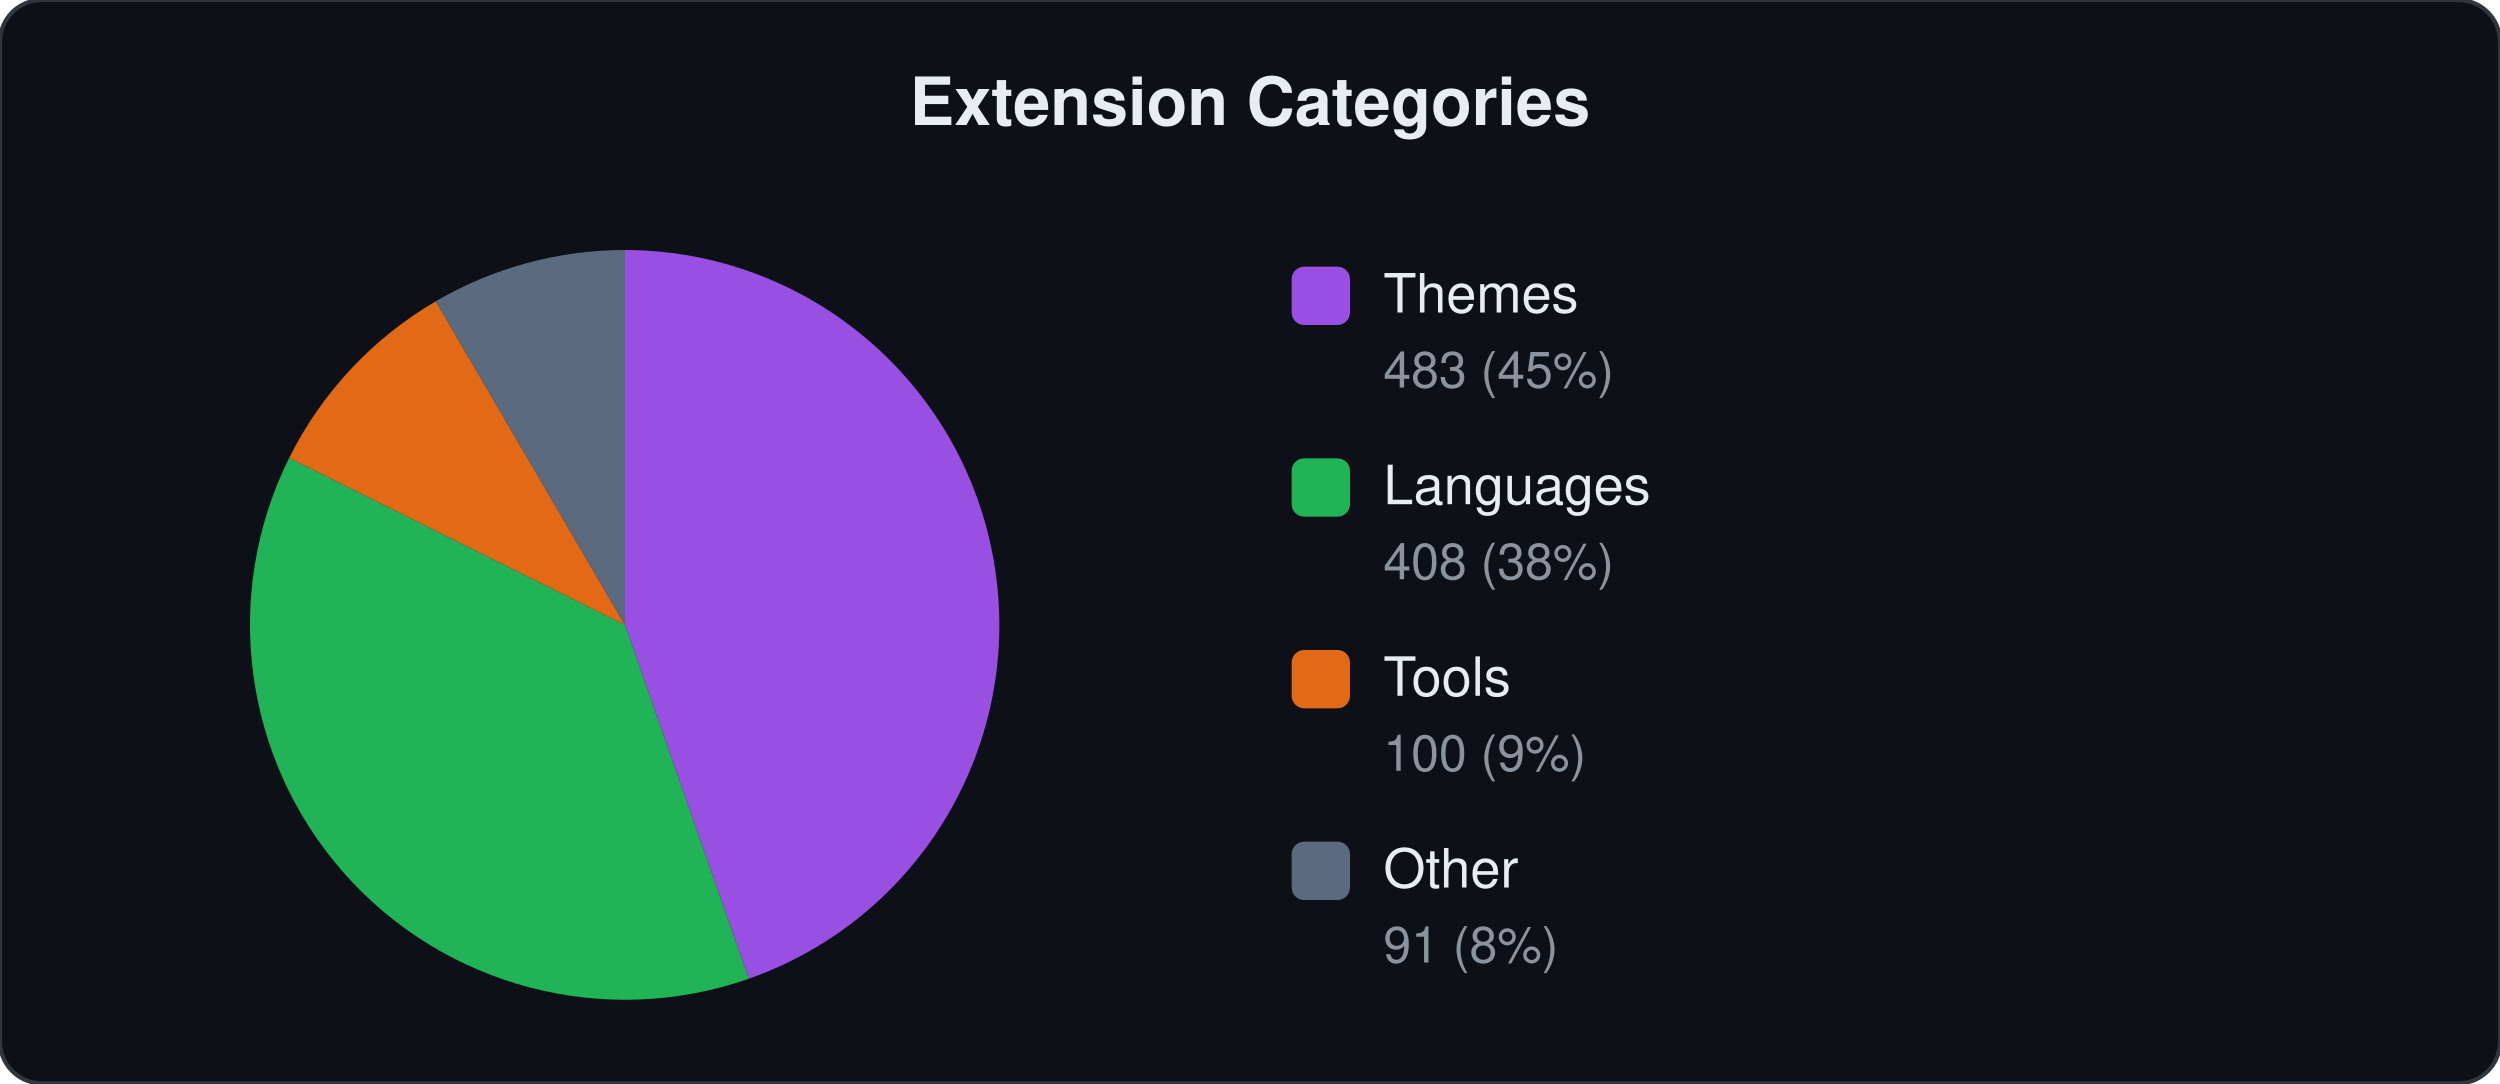
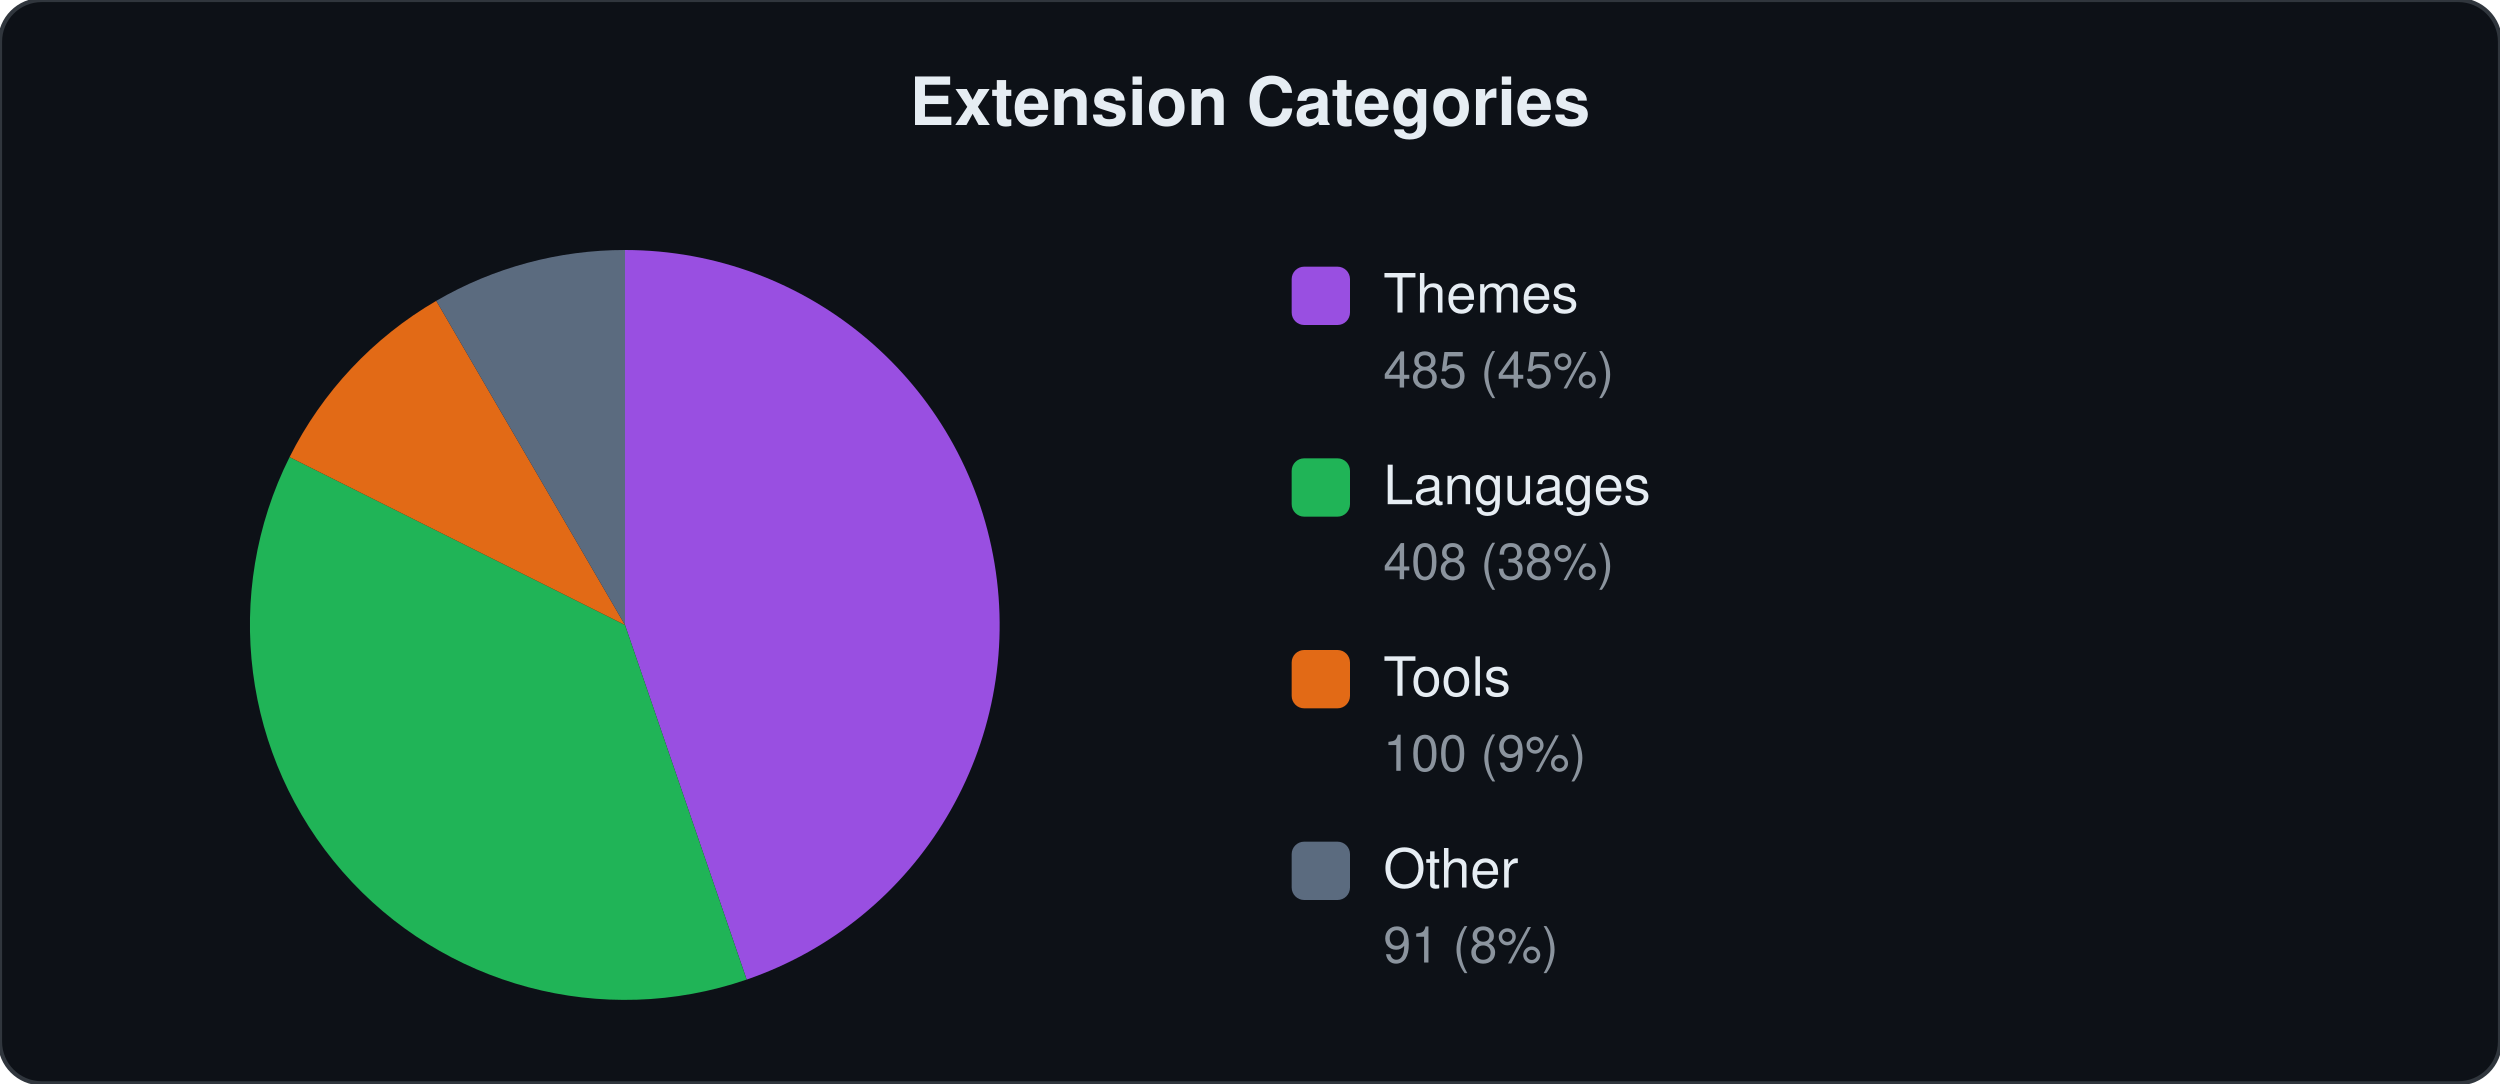
<svg xmlns="http://www.w3.org/2000/svg" viewBox="0 0 600 260" width="600" height="260">
  <style>text{font-family:-apple-system,BlinkMacSystemFont,"Segoe UI",Helvetica,Arial,sans-serif;fill:#e6edf3}.label{font-size:13px}.count{font-size:12px;fill:#8b949e}.title{font-size:16px;font-weight:600}</style>
  <rect width="600" height="260" rx="10" fill="#0d1117" stroke="#30363d" stroke-width="1" />
  <text x="300" y="30" text-anchor="middle" class="title">Extension Categories</text>
-   <path d="M150.0,150.0 L150.0,60.0 A90,90 0 0,1 179.7,234.9 Z" fill="#a855f7" opacity="0.9" />
-   <path d="M150.0,150.0 L179.7,234.9 A90,90 0 0,1 69.4,109.9 Z" fill="#22c55e" opacity="0.9" />
-   <path d="M150.0,150.0 L69.4,109.9 A90,90 0 0,1 104.6,72.3 Z" fill="#f97316" opacity="0.9" />
-   <path d="M150.0,150.0 L104.6,72.3 A90,90 0 0,1 150.0,60.0 Z" fill="#64748b" opacity="0.9" />
+   <path d="M150.0,150.0 L150.0,60.0 A90,90 0 0,1 179.2,235.1 Z" fill="#a855f7" opacity="0.9" />
+   <path d="M150.0,150.0 L179.2,235.1 A90,90 0 0,1 69.5,109.7 Z" fill="#22c55e" opacity="0.9" />
+   <path d="M150.0,150.0 L69.5,109.7 A90,90 0 0,1 104.7,72.2 Z" fill="#f97316" opacity="0.9" />
+   <path d="M150.0,150.0 L104.7,72.2 A90,90 0 0,1 150.0,60.0 Z" fill="#64748b" opacity="0.9" />
  <rect x="310" y="64" width="14" height="14" rx="3" fill="#a855f7" opacity="0.9" />
  <text x="332" y="75" class="label">Themes</text>
-   <text x="332" y="93" class="count">483 (45%)</text>
+   <text x="332" y="93" class="count">485 (45%)</text>
  <rect x="310" y="110" width="14" height="14" rx="3" fill="#22c55e" opacity="0.9" />
  <text x="332" y="121" class="label">Languages</text>
  <text x="332" y="139" class="count">408 (38%)</text>
  <rect x="310" y="156" width="14" height="14" rx="3" fill="#f97316" opacity="0.9" />
  <text x="332" y="167" class="label">Tools</text>
  <text x="332" y="185" class="count">100 (9%)</text>
  <rect x="310" y="202" width="14" height="14" rx="3" fill="#64748b" opacity="0.9" />
  <text x="332" y="213" class="label">Other</text>
  <text x="332" y="231" class="count">91 (8%)</text>
</svg>
